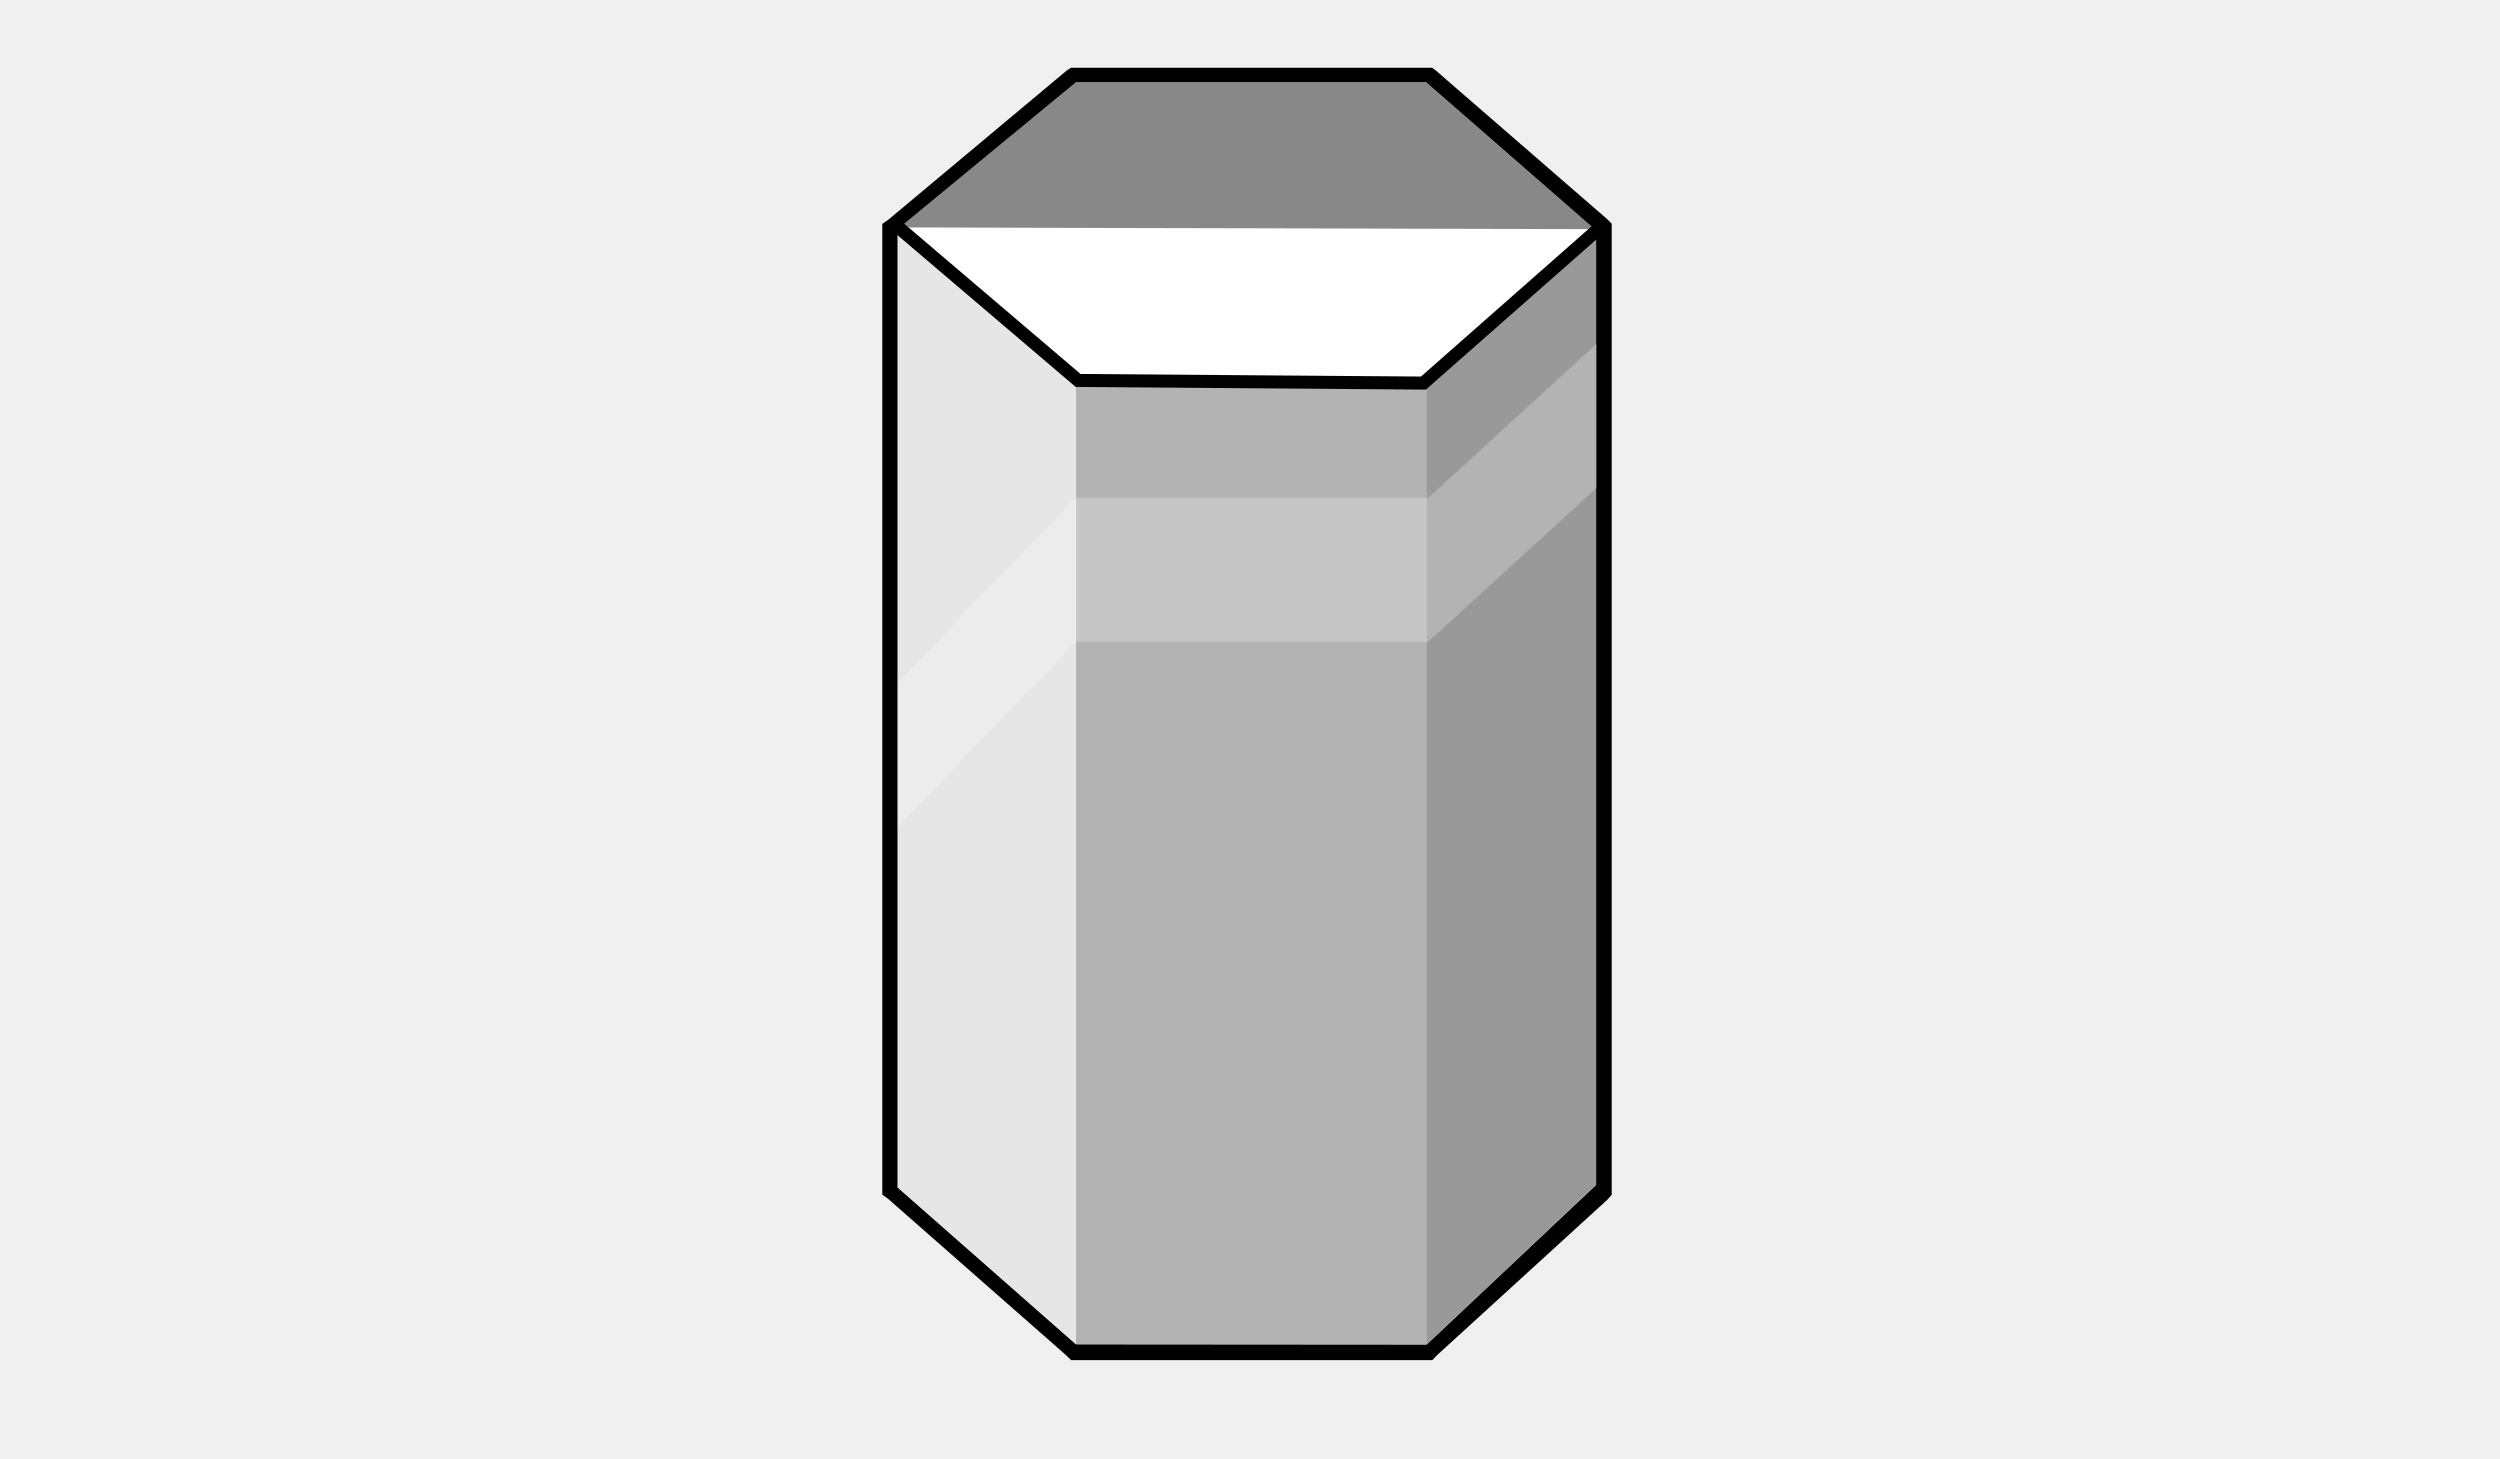
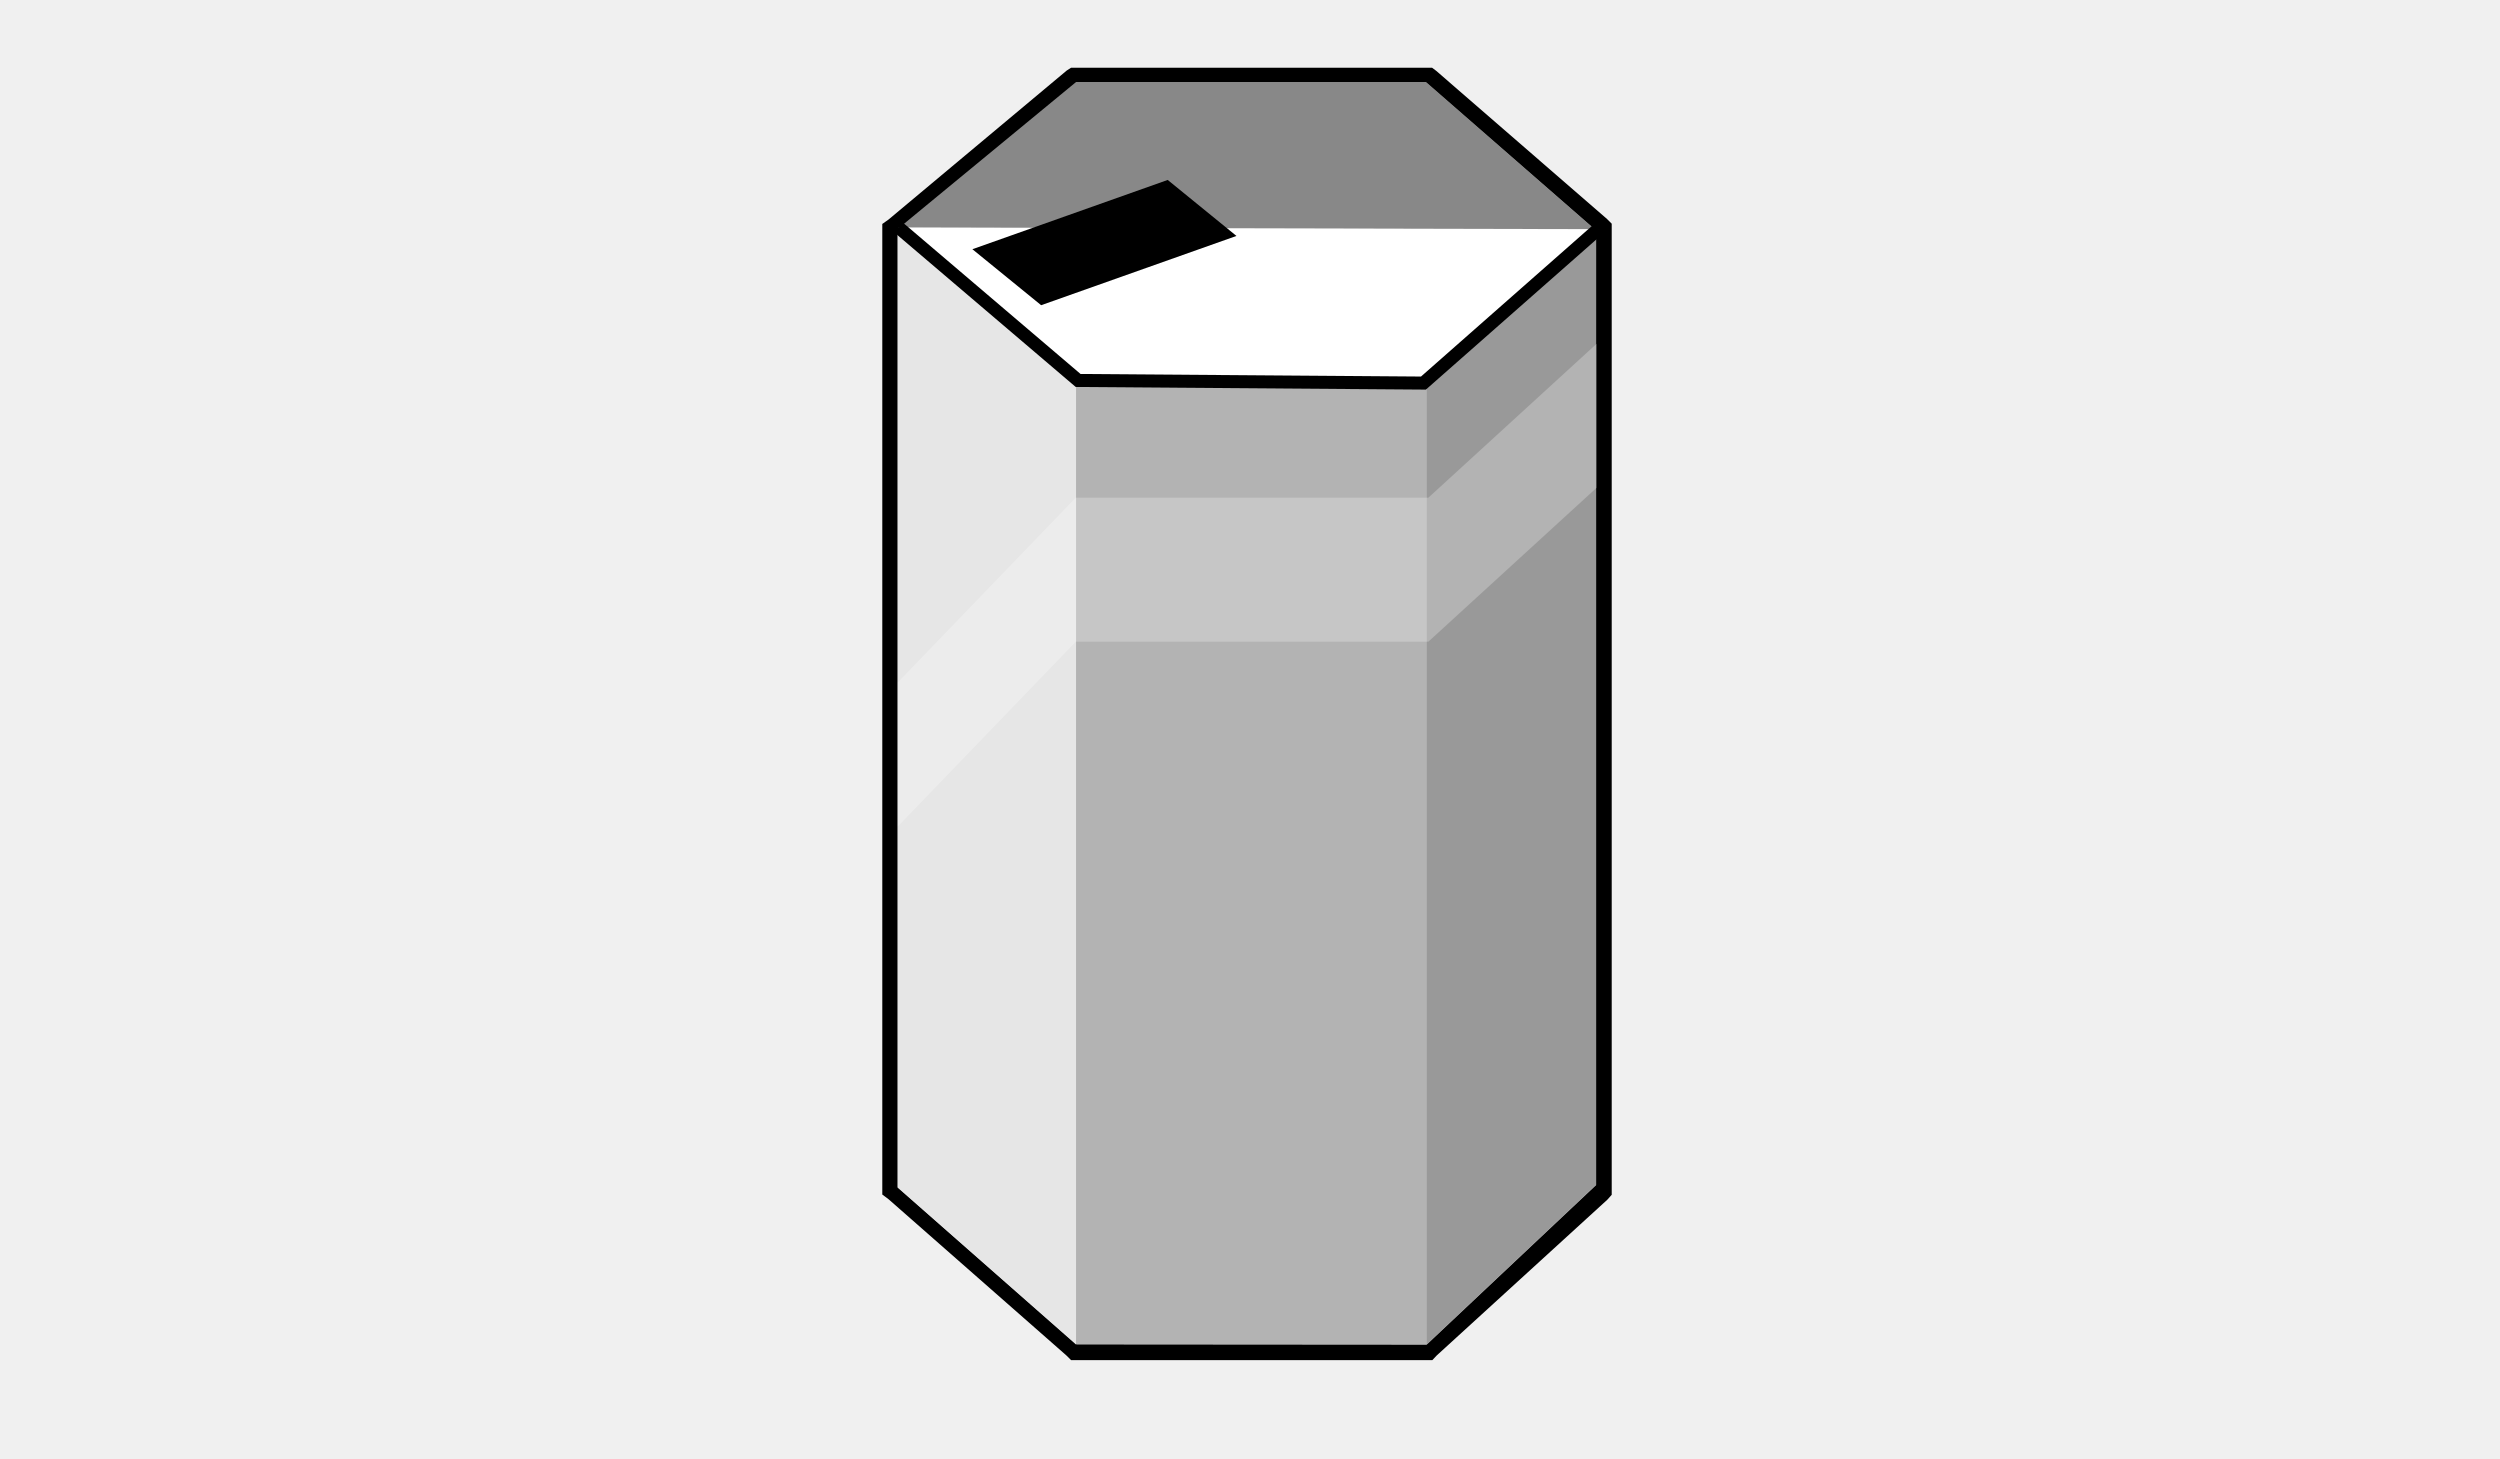
<svg xmlns="http://www.w3.org/2000/svg" version="1.1" id="Layer_1" x="0px" y="0px" viewBox="0 0 960 560" enable-background="new 0 0 960 560" xml:space="preserve">
  <g>
    <polygon fill="#B3B3B3" points="412.3,518.6 342.4,457.3 342.4,87.2 412.3,28.4 548.9,28.4 616.5,87.3 616.5,457.3 548.9,518.6     " />
    <path d="M547.8,31.9l65.1,56.7v366.5l-65.1,61.3l-134.4-0.1L344.7,456V88.6l68.6-56.7h134.6 M549.9,26h-2.2H413.4h-2.1l-1.7,1.1   l-68.4,57.2l-2.4,1.7v2.7V456v2.7l2.4,1.8l68.3,60l1.8,1.8h2.2h134.3h2.2l1.7-1.8l65.5-59.8l1.7-1.9V456V88.6v-2.7l-1.8-1.8   l-65.6-56.9L549.9,26L549.9,26z" />
  </g>
  <polyline fill="#888888" points="345.6,87.2 413.2,31.5 547.6,31.5 612.6,88.2 " />
  <polygon fill="#E6E6E6" points="344.7,89.8 413.2,148.2 413.2,516.3 344.7,456 " />
  <polygon fill="#999999" points="547.9,148.9 612.9,90.9 612.9,454.9 547.9,516.2 " />
-   <polygon opacity="0.25" fill="#FFFFFF" points="344.8,317.3 413.1,246.4 548.5,246.4 613.1,187.3 613.1,132 548.5,191.1   413.1,191.1 344.8,262 " />
+   <polygon opacity="0.25" fill="#FFFFFF" enable-background="new    " points="344.8,317.3 413.1,246.4 548.5,246.4 613.1,187.3   613.1,132 548.5,191.1 413.1,191.1 344.8,262 " />
  <polyline fill="#FFFFFF" stroke="#000000" stroke-width="5" stroke-miterlimit="10" points="613.7,88 546.6,147.1 414,146.1   345.1,87.4 " />
+   <polygon points="474.8,90.6 448.4,69.1 373.4,95.7 399.8,117.2 " />
</svg>
